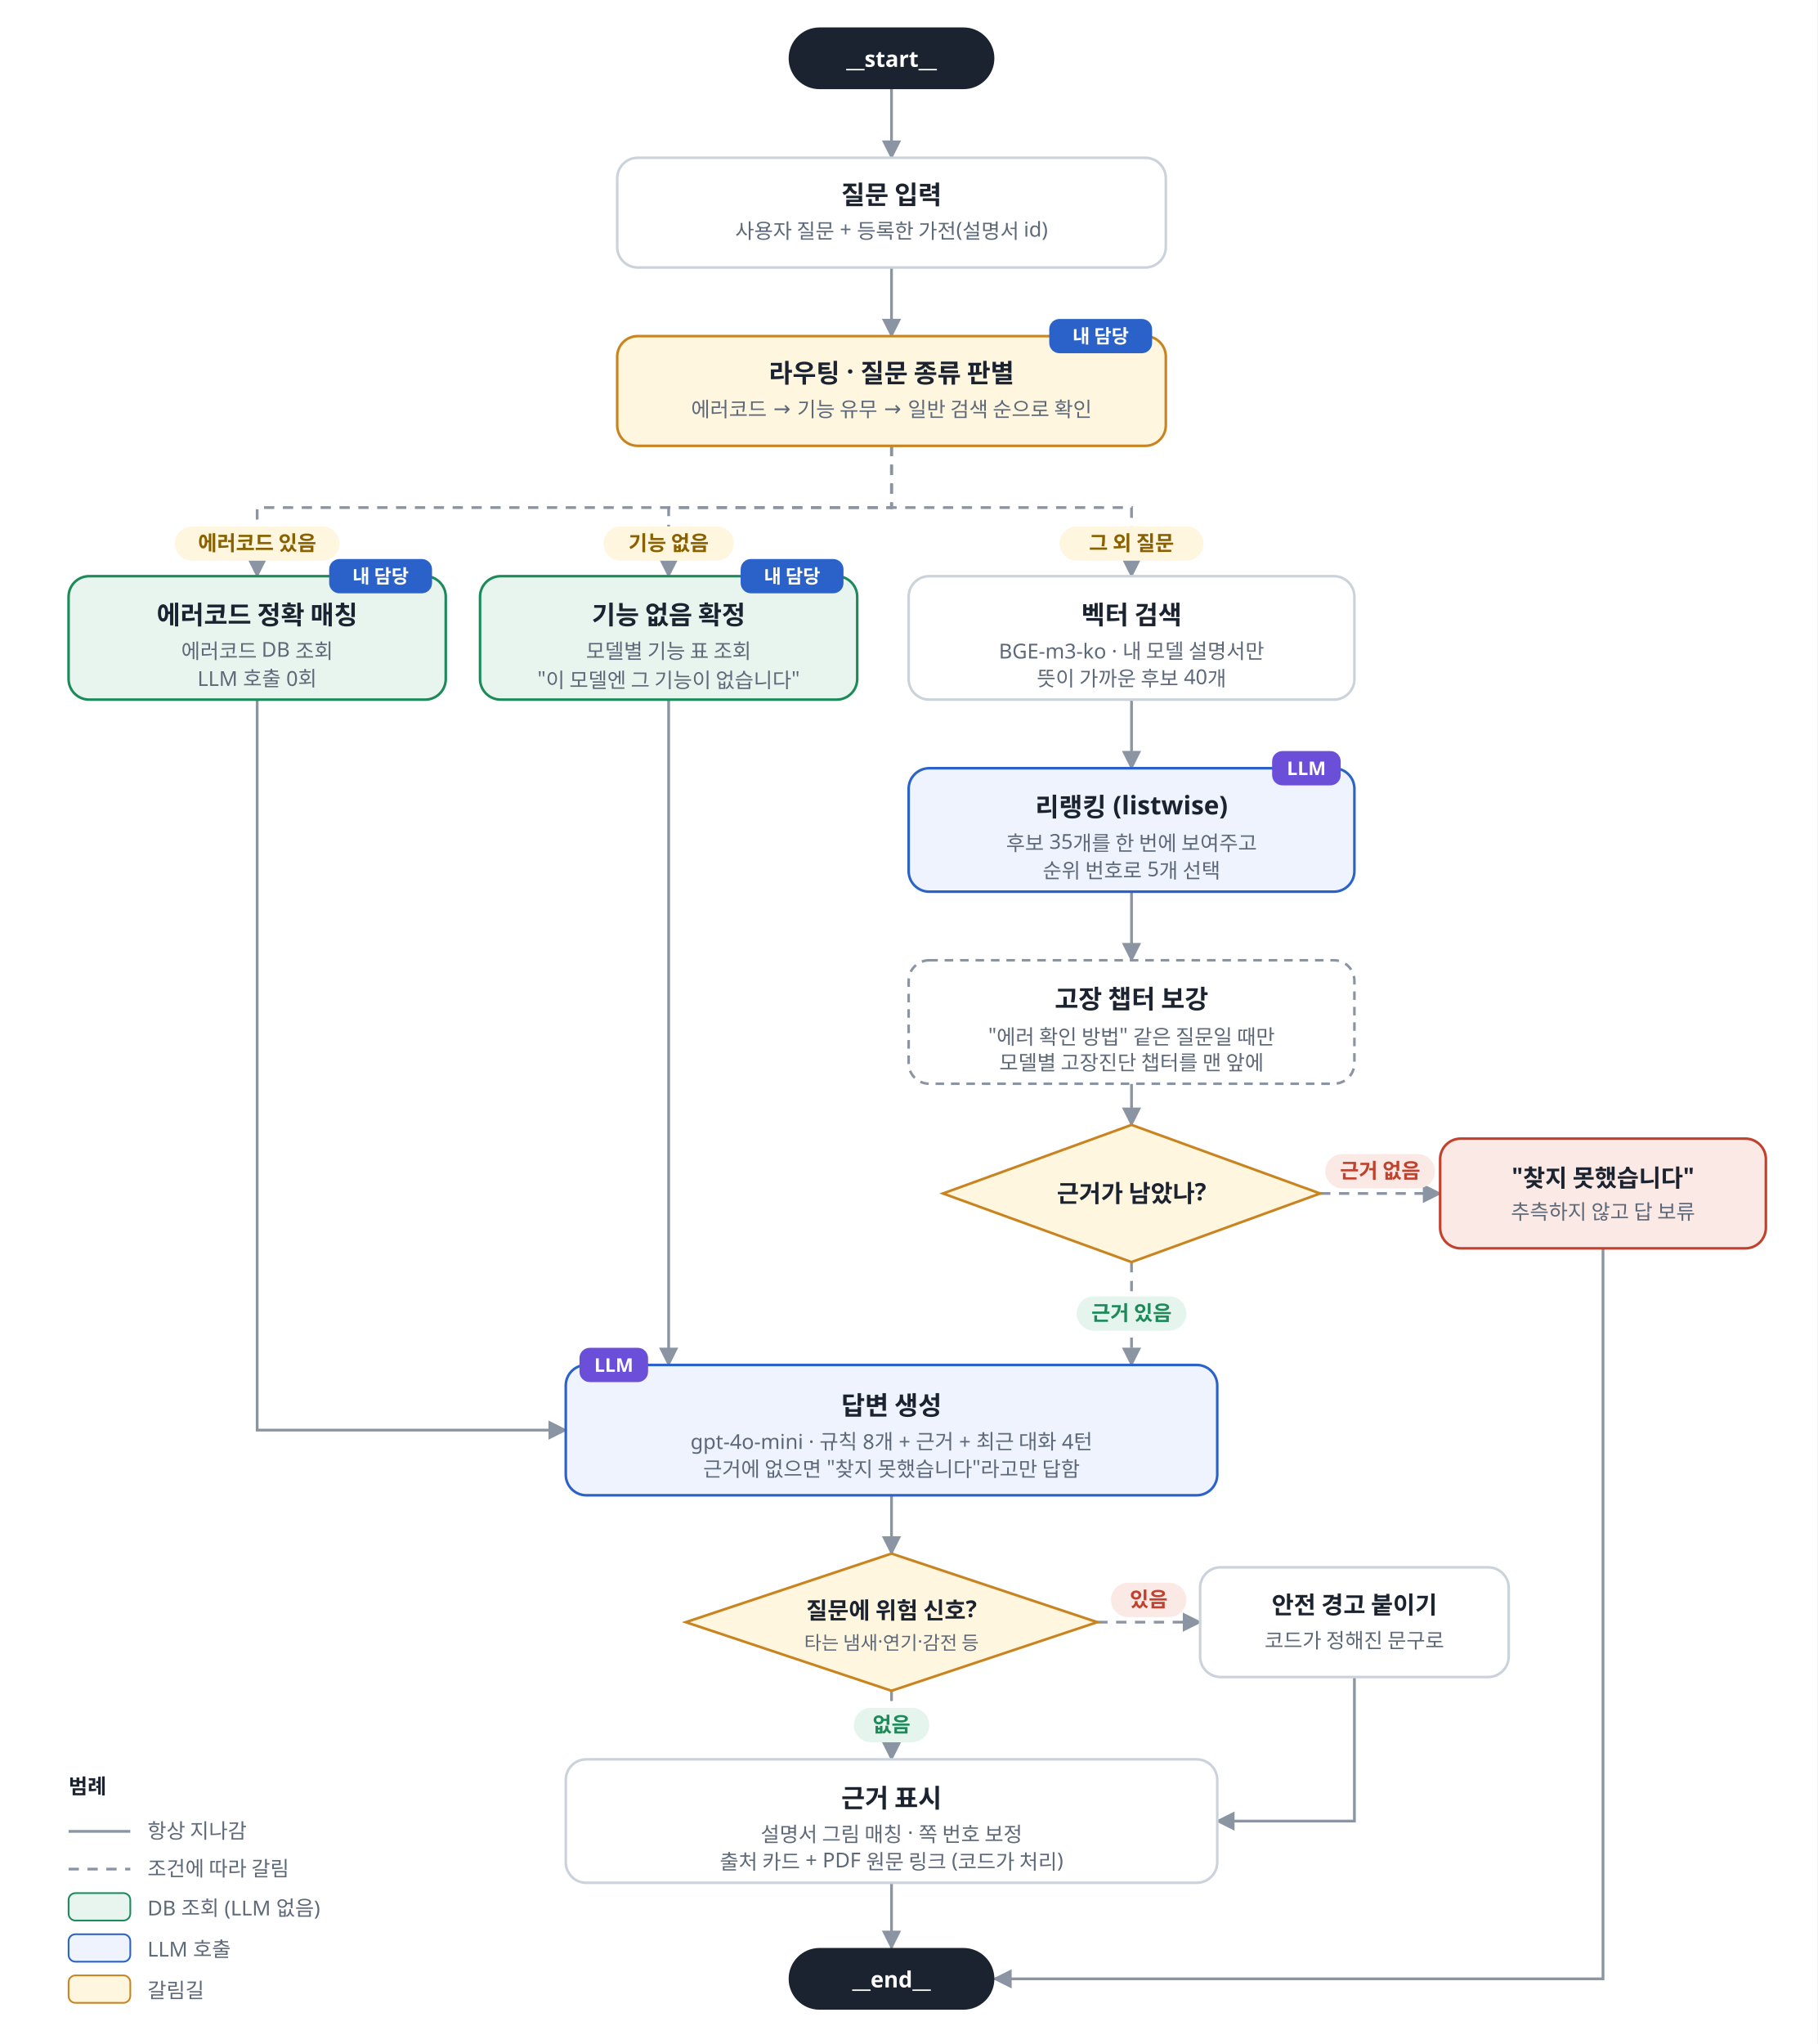
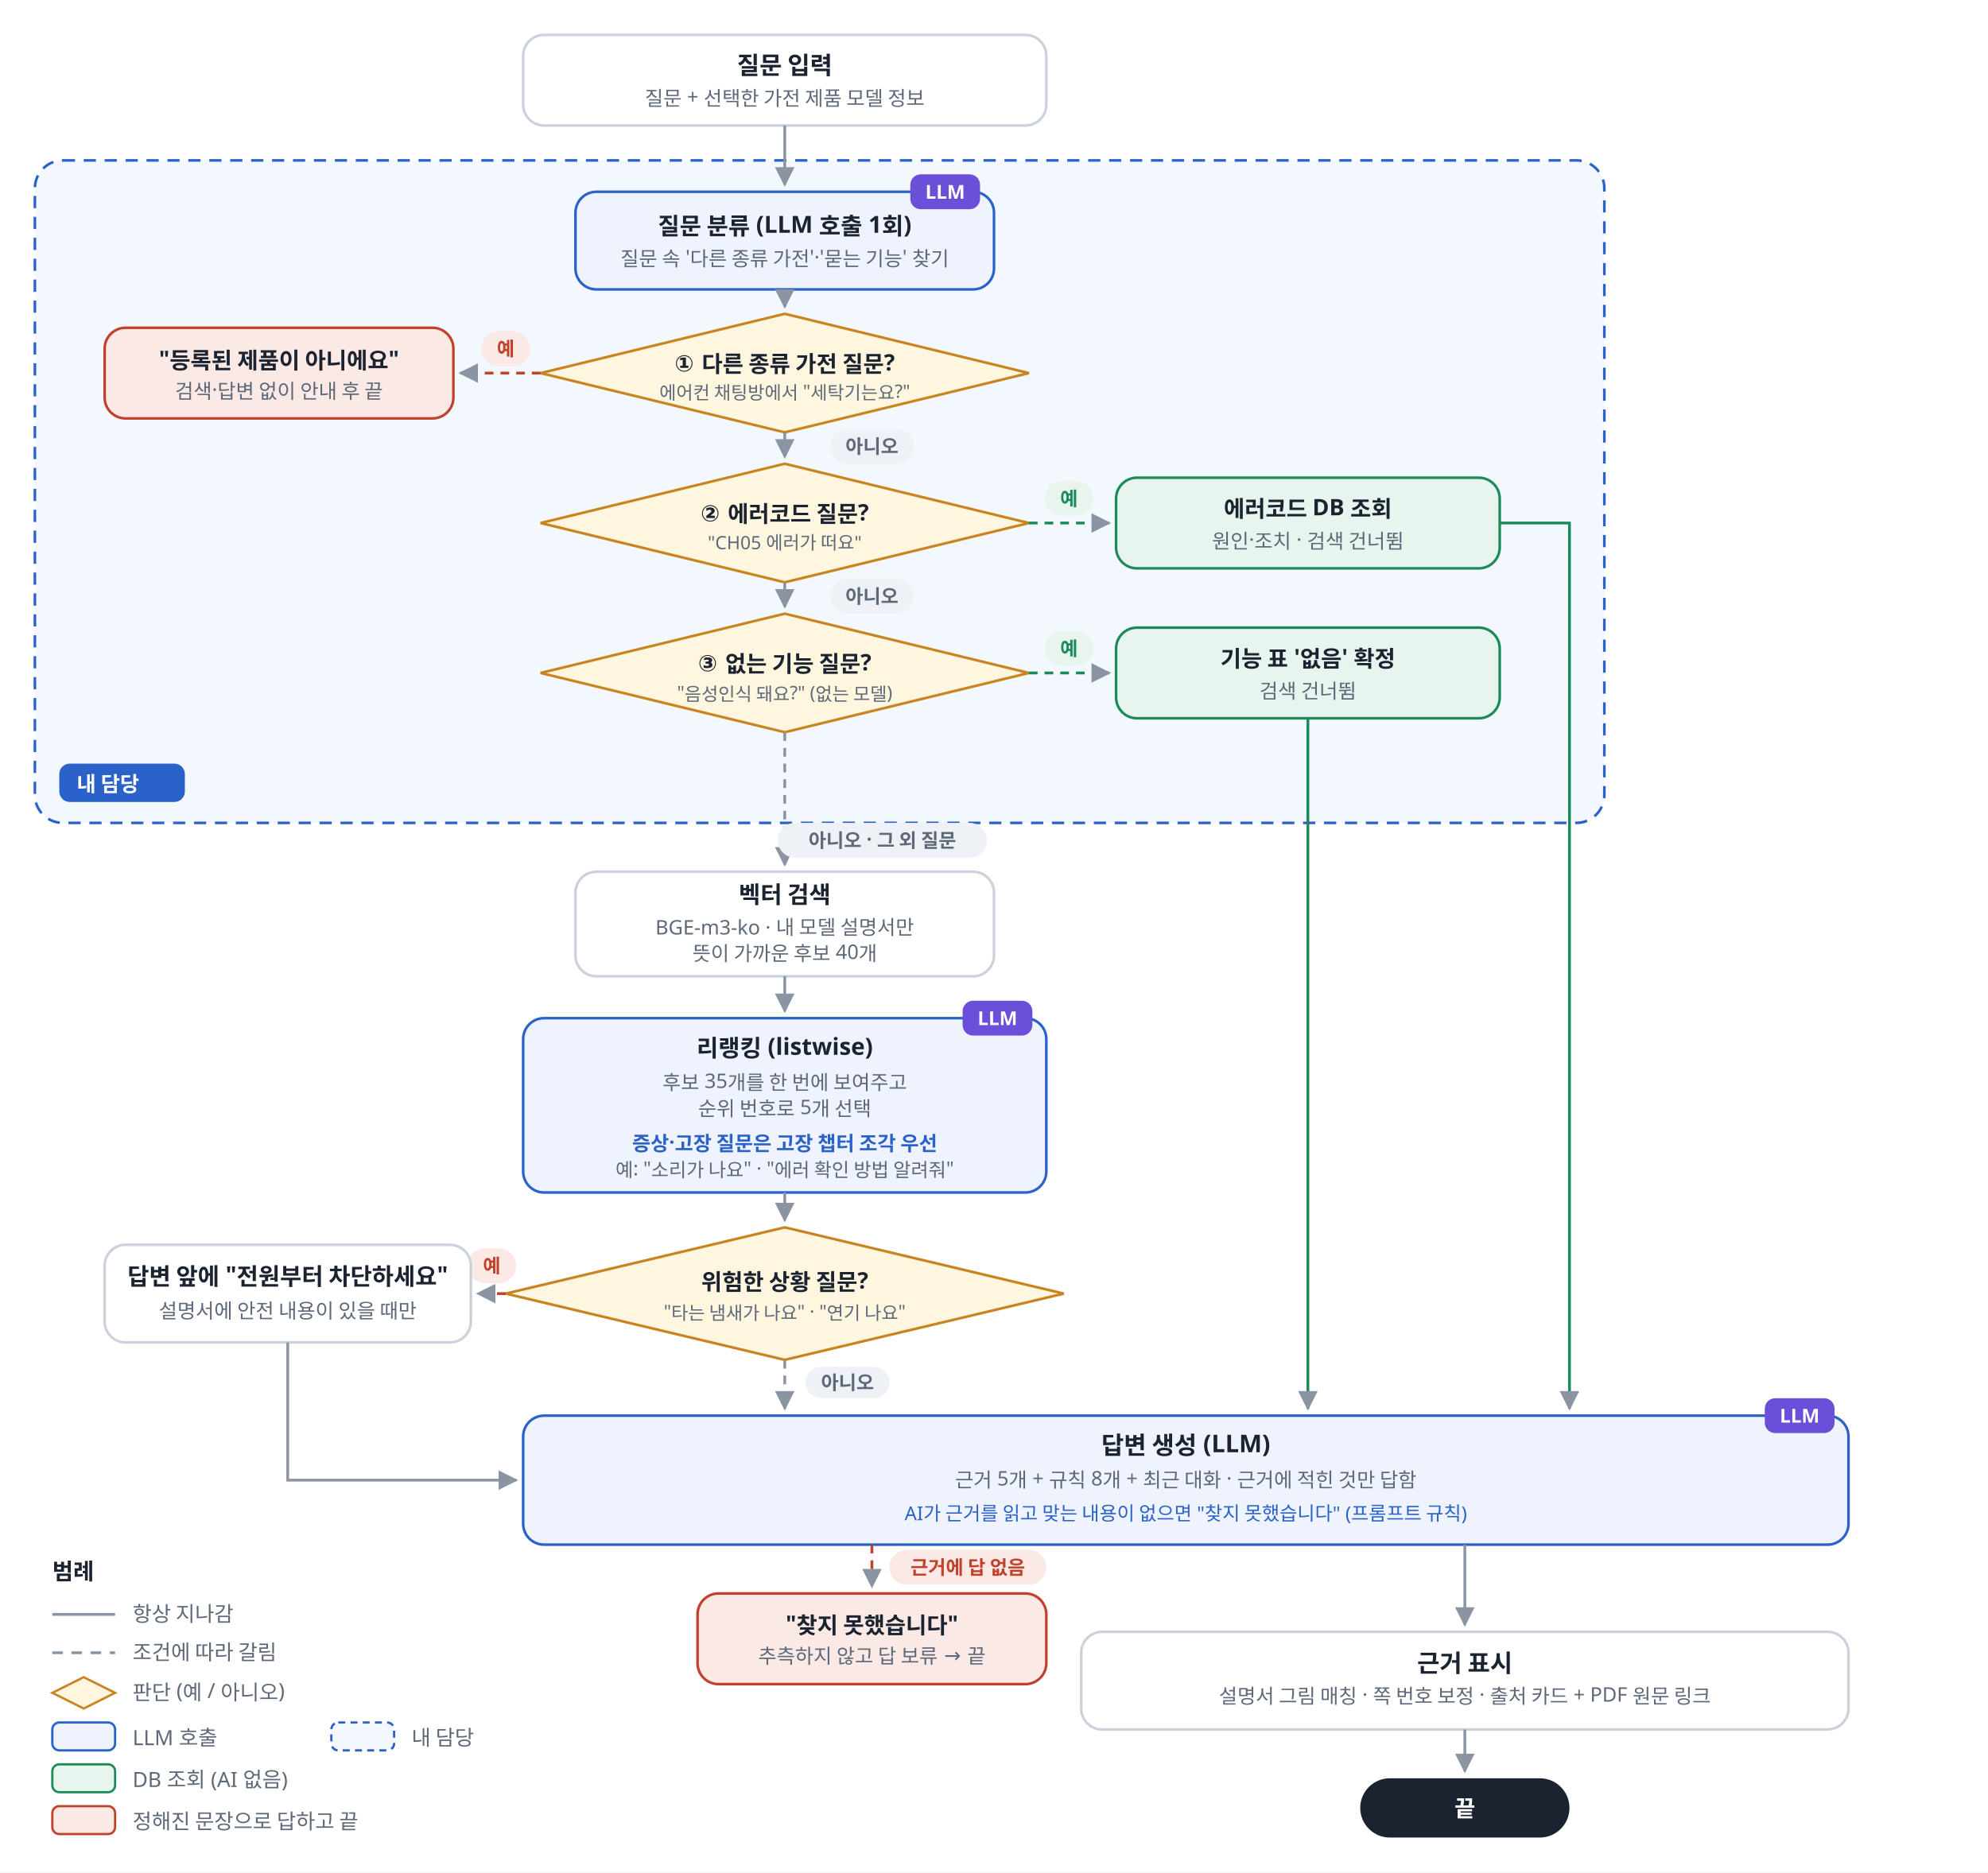
- <svg xmlns="http://www.w3.org/2000/svg" width="1060" height="1192" viewBox="0 84 1060 1192" font-family="Noto Sans KR, Apple SD Gothic Neo, sans-serif">
+ <svg xmlns="http://www.w3.org/2000/svg" width="1140" height="1074" viewBox="0 0 1140 1074" font-family="Noto Sans KR, Apple SD Gothic Neo, sans-serif">
  <defs>
-     <marker id="arrow" viewBox="0 0 10 10" refX="9" refY="5" markerWidth="7" markerHeight="7" orient="auto-start-reverse">
+     <marker id="ar" viewBox="0 0 10 10" refX="9" refY="5" markerWidth="7" markerHeight="7" orient="auto-start-reverse">
      <path d="M0 0 L10 5 L0 10 z" fill="#8A94A3" />
    </marker>
  </defs>
-   <rect y="84" width="1060" height="1192" fill="#FFFFFF" />
-   <g fill="none" stroke="#8A94A3" stroke-width="1.6" marker-end="url(#arrow)">
-     <path d="M520 136 V176" />
-     <path d="M520 240 V280" />
-     <path d="M520 344 V380 H150 V420" stroke-dasharray="6 5" />
-     <path d="M520 344 V380 H390 V420" stroke-dasharray="6 5" />
-     <path d="M520 344 V380 H660 V420" stroke-dasharray="6 5" />
-     <path d="M660 492 V532" />
-     <path d="M660 604 V644" />
-     <path d="M660 716 V740" />
-     <path d="M770 780 H840" stroke-dasharray="6 5" />
-     <path d="M660 820 V880" stroke-dasharray="6 5" />
-     <path d="M150 492 V918 H330" />
-     <path d="M390 492 V880" />
-     <path d="M520 956 V990" />
-     <path d="M640 1030 H700" stroke-dasharray="6 5" />
-     <path d="M520 1070 V1110" stroke-dasharray="6 5" />
-     <path d="M790 1062 V1146 H710" />
-     <path d="M520 1182 V1220" />
-     <path d="M935 812 V1238 H580" />
-   </g>
-   <g font-size="12" font-weight="600" text-anchor="middle">
-     <rect x="102" y="391" width="96" height="20" rx="10" fill="#FFF6E0" />
-     <text x="150" y="405" fill="#8A6100">에러코드 있음</text>
-     <rect x="352" y="391" width="76" height="20" rx="10" fill="#FFF6E0" />
-     <text x="390" y="405" fill="#8A6100">기능 없음</text>
-     <rect x="618" y="391" width="84" height="20" rx="10" fill="#FFF6E0" />
-     <text x="660" y="405" fill="#8A6100">그 외 질문</text>
-     <rect x="773" y="757" width="64" height="20" rx="10" fill="#FBE9E5" />
-     <text x="805" y="771" fill="#C2412D">근거 없음</text>
-     <rect x="628" y="840" width="64" height="20" rx="10" fill="#E5F4EC" />
-     <text x="660" y="854" fill="#1D8A5A">근거 있음</text>
-     <rect x="648" y="1007" width="44" height="20" rx="10" fill="#FBE9E5" />
-     <text x="670" y="1021" fill="#C2412D">있음</text>
-     <rect x="498" y="1080" width="44" height="20" rx="10" fill="#E5F4EC" />
-     <text x="520" y="1094" fill="#1D8A5A">없음</text>
-   </g>
-   <rect x="460" y="100" width="120" height="36" rx="18" fill="#1B2330" />
-   <text x="520" y="123" font-size="13" font-weight="700" fill="#FFFFFF" text-anchor="middle">__start__</text>
-   <rect x="360" y="176" width="320" height="64" rx="12" fill="#FFFFFF" stroke="#CBD2DC" stroke-width="1.5" />
-   <text x="520" y="203" font-size="15" font-weight="700" fill="#1B2330" text-anchor="middle">질문 입력</text>
-   <text x="520" y="223" font-size="12" fill="#5D6878" text-anchor="middle">사용자 질문 + 등록한 가전(설명서 id)</text>
-   <rect x="360" y="280" width="320" height="64" rx="12" fill="#FFF6E0" stroke="#C98420" stroke-width="1.5" />
-   <text x="520" y="307" font-size="15" font-weight="700" fill="#1B2330" text-anchor="middle">라우팅 · 질문 종류 판별</text>
-   <text x="520" y="327" font-size="12" fill="#5D6878" text-anchor="middle">에러코드 → 기능 유무 → 일반 검색 순으로 확인</text>
-   <rect x="612" y="270" width="60" height="20" rx="6" fill="#2A62C9" />
-   <text x="642" y="284" font-size="11" font-weight="700" fill="#FFFFFF" text-anchor="middle">내 담당</text>
-   <rect x="40" y="420" width="220" height="72" rx="12" fill="#E8F5EE" stroke="#1D8A5A" stroke-width="1.5" />
-   <text x="150" y="448" font-size="15" font-weight="700" fill="#1B2330" text-anchor="middle">에러코드 정확 매칭</text>
-   <text x="150" y="468" font-size="12" fill="#5D6878" text-anchor="middle">에러코드 DB 조회</text>
-   <text x="150" y="484" font-size="12" fill="#5D6878" text-anchor="middle">LLM 호출 0회</text>
-   <rect x="192" y="410" width="60" height="20" rx="6" fill="#2A62C9" />
-   <text x="222" y="424" font-size="11" font-weight="700" fill="#FFFFFF" text-anchor="middle">내 담당</text>
-   <rect x="280" y="420" width="220" height="72" rx="12" fill="#E8F5EE" stroke="#1D8A5A" stroke-width="1.5" />
-   <text x="390" y="448" font-size="15" font-weight="700" fill="#1B2330" text-anchor="middle">기능 없음 확정</text>
-   <text x="390" y="468" font-size="12" fill="#5D6878" text-anchor="middle">모델별 기능 표 조회</text>
-   <text x="390" y="484" font-size="12" fill="#5D6878" text-anchor="middle">"이 모델엔 그 기능이 없습니다"</text>
-   <rect x="432" y="410" width="60" height="20" rx="6" fill="#2A62C9" />
-   <text x="462" y="424" font-size="11" font-weight="700" fill="#FFFFFF" text-anchor="middle">내 담당</text>
-   <rect x="530" y="420" width="260" height="72" rx="12" fill="#FFFFFF" stroke="#CBD2DC" stroke-width="1.5" />
-   <text x="660" y="448" font-size="15" font-weight="700" fill="#1B2330" text-anchor="middle">벡터 검색</text>
-   <text x="660" y="468" font-size="12" fill="#5D6878" text-anchor="middle">BGE-m3-ko · 내 모델 설명서만</text>
-   <text x="660" y="484" font-size="12" fill="#5D6878" text-anchor="middle">뜻이 가까운 후보 40개</text>
-   <rect x="530" y="532" width="260" height="72" rx="12" fill="#EEF3FD" stroke="#2A62C9" stroke-width="1.5" />
-   <text x="660" y="560" font-size="15" font-weight="700" fill="#1B2330" text-anchor="middle">리랭킹 (listwise)</text>
-   <text x="660" y="580" font-size="12" fill="#5D6878" text-anchor="middle">후보 35개를 한 번에 보여주고</text>
-   <text x="660" y="596" font-size="12" fill="#5D6878" text-anchor="middle">순위 번호로 5개 선택</text>
-   <rect x="742" y="522" width="40" height="20" rx="6" fill="#6B4FD8" />
-   <text x="762" y="536" font-size="11" font-weight="700" fill="#FFFFFF" text-anchor="middle">LLM</text>
-   <rect x="530" y="644" width="260" height="72" rx="12" fill="#FFFFFF" stroke="#8A94A3" stroke-width="1.5" stroke-dasharray="5 4" />
-   <text x="660" y="672" font-size="15" font-weight="700" fill="#1B2330" text-anchor="middle">고장 챕터 보강</text>
-   <text x="660" y="692" font-size="12" fill="#5D6878" text-anchor="middle">"에러 확인 방법" 같은 질문일 때만</text>
-   <text x="660" y="708" font-size="12" fill="#5D6878" text-anchor="middle">모델별 고장진단 챕터를 맨 앞에</text>
-   <path d="M660 740 L770 780 L660 820 L550 780 Z" fill="#FFF6E0" stroke="#C98420" stroke-width="1.5" />
-   <text x="660" y="785" font-size="14" font-weight="700" fill="#1B2330" text-anchor="middle">근거가 남았나?</text>
-   <rect x="840" y="748" width="190" height="64" rx="12" fill="#FBE9E5" stroke="#C2412D" stroke-width="1.5" />
-   <text x="935" y="775" font-size="14" font-weight="700" fill="#1B2330" text-anchor="middle">"찾지 못했습니다"</text>
-   <text x="935" y="795" font-size="12" fill="#5D6878" text-anchor="middle">추측하지 않고 답 보류</text>
-   <rect x="330" y="880" width="380" height="76" rx="12" fill="#EEF3FD" stroke="#2A62C9" stroke-width="1.5" />
-   <text x="520" y="909" font-size="15" font-weight="700" fill="#1B2330" text-anchor="middle">답변 생성</text>
-   <text x="520" y="929" font-size="12" fill="#5D6878" text-anchor="middle">gpt-4o-mini · 규칙 8개 + 근거 + 최근 대화 4턴</text>
-   <text x="520" y="945" font-size="12" fill="#5D6878" text-anchor="middle">근거에 없으면 "찾지 못했습니다"라고만 답함</text>
-   <rect x="338" y="870" width="40" height="20" rx="6" fill="#6B4FD8" />
-   <text x="358" y="884" font-size="11" font-weight="700" fill="#FFFFFF" text-anchor="middle">LLM</text>
-   <path d="M520 990 L640 1030 L520 1070 L400 1030 Z" fill="#FFF6E0" stroke="#C98420" stroke-width="1.5" />
-   <text x="520" y="1028" font-size="13.5" font-weight="700" fill="#1B2330" text-anchor="middle">질문에 위험 신호?</text>
-   <text x="520" y="1046" font-size="11" fill="#5D6878" text-anchor="middle">타는 냄새·연기·감전 등</text>
-   <rect x="700" y="998" width="180" height="64" rx="12" fill="#FFFFFF" stroke="#CBD2DC" stroke-width="1.5" />
-   <text x="790" y="1025" font-size="14" font-weight="700" fill="#1B2330" text-anchor="middle">안전 경고 붙이기</text>
-   <text x="790" y="1045" font-size="12" fill="#5D6878" text-anchor="middle">코드가 정해진 문구로</text>
-   <rect x="330" y="1110" width="380" height="72" rx="12" fill="#FFFFFF" stroke="#CBD2DC" stroke-width="1.5" />
-   <text x="520" y="1138" font-size="15" font-weight="700" fill="#1B2330" text-anchor="middle">근거 표시</text>
-   <text x="520" y="1158" font-size="12" fill="#5D6878" text-anchor="middle">설명서 그림 매칭 · 쪽 번호 보정</text>
-   <text x="520" y="1174" font-size="12" fill="#5D6878" text-anchor="middle">출처 카드 + PDF 원문 링크 (코드가 처리)</text>
-   <rect x="460" y="1220" width="120" height="36" rx="18" fill="#1B2330" />
-   <text x="520" y="1243" font-size="13" font-weight="700" fill="#FFFFFF" text-anchor="middle">__end__</text>
+   <rect width="1140" height="1074" fill="#FFFFFF" />
+   <rect x="20" y="92" width="900" height="380" rx="16" fill="#F3F7FE" stroke="#2A62C9" stroke-width="1.5" stroke-dasharray="7 5" />
+   <rect x="34" y="438" width="72" height="22" rx="6" fill="#2A62C9" />
+   <text x="44" y="454" font-size="12" font-weight="700" fill="#FFFFFF">내 담당</text>
+   <rect x="300" y="20" width="300" height="52" rx="12" fill="#FFFFFF" stroke="#CBD2DC" stroke-width="1.5" />
+   <text x="450.0" y="42.5" font-size="14" font-weight="700" fill="#1B2330" text-anchor="middle">질문 입력</text>
+   <text x="450.0" y="60.5" font-size="11.5" fill="#5D6878" text-anchor="middle">질문 + 선택한 가전 제품 모델 정보</text>
+   <path d="M450 72 V106" fill="none" stroke="#8A94A3" stroke-width="1.6" marker-end="url(#ar)" />
+   <rect x="330" y="110" width="240" height="56" rx="12" fill="#EEF3FD" stroke="#2A62C9" stroke-width="1.5" />
+   <text x="450.0" y="134.5" font-size="13.5" font-weight="700" fill="#1B2330" text-anchor="middle">질문 분류 (LLM 호출 1회)</text>
+   <text x="450.0" y="152.5" font-size="11.5" fill="#5D6878" text-anchor="middle">질문 속 '다른 종류 가전'·'묻는 기능' 찾기</text>
+   <rect x="522" y="100" width="40" height="20" rx="6" fill="#6B4FD8" />
+   <text x="542" y="114" font-size="11" font-weight="700" fill="#FFFFFF" text-anchor="middle">LLM</text>
+   <path d="M450 166 V176" fill="none" stroke="#8A94A3" stroke-width="1.6" marker-end="url(#ar)" />
+   <path d="M450 180 L590 214 L450 248 L310 214 Z" fill="#FFF6E0" stroke="#C98420" stroke-width="1.5" />
+   <text x="450" y="213" font-size="13" font-weight="700" fill="#1B2330" text-anchor="middle">① 다른 종류 가전 질문?</text>
+   <text x="450" y="229" font-size="10.5" fill="#5D6878" text-anchor="middle">에어컨 채팅방에서 "세탁기는요?"</text>
+   <path d="M450 266 L590 300 L450 334 L310 300 Z" fill="#FFF6E0" stroke="#C98420" stroke-width="1.5" />
+   <text x="450" y="299" font-size="13" font-weight="700" fill="#1B2330" text-anchor="middle">② 에러코드 질문?</text>
+   <text x="450" y="315" font-size="10.5" fill="#5D6878" text-anchor="middle">"CH05 에러가 떠요"</text>
+   <path d="M450 352 L590 386 L450 420 L310 386 Z" fill="#FFF6E0" stroke="#C98420" stroke-width="1.5" />
+   <text x="450" y="385" font-size="13" font-weight="700" fill="#1B2330" text-anchor="middle">③ 없는 기능 질문?</text>
+   <text x="450" y="401" font-size="10.5" fill="#5D6878" text-anchor="middle">"음성인식 돼요?" (없는 모델)</text>
+   <path d="M450 248 V262" fill="none" stroke="#8A94A3" stroke-width="1.6" stroke-dasharray="5 4" marker-end="url(#ar)" />
+   <rect x="476.0" y="246" width="48" height="20" rx="10" fill="#EEF1F5" />
+   <text x="500" y="260" font-size="11" font-weight="700" fill="#5D6878" text-anchor="middle">아니오</text>
+   <path d="M450 334 V348" fill="none" stroke="#8A94A3" stroke-width="1.6" stroke-dasharray="5 4" marker-end="url(#ar)" />
+   <rect x="476.0" y="332" width="48" height="20" rx="10" fill="#EEF1F5" />
+   <text x="500" y="346" font-size="11" font-weight="700" fill="#5D6878" text-anchor="middle">아니오</text>
+   <path d="M310 214 H264" fill="none" stroke="#C2412D" stroke-width="1.6" stroke-dasharray="5 4" marker-end="url(#ar)" />
+   <rect x="276.0" y="190" width="28" height="20" rx="10" fill="#FBE9E5" />
+   <text x="290" y="204" font-size="11" font-weight="700" fill="#C2412D" text-anchor="middle">예</text>
+   <rect x="60" y="188" width="200" height="52" rx="12" fill="#FBE9E5" stroke="#C2412D" stroke-width="1.5" />
+   <text x="160.0" y="210.5" font-size="13" font-weight="700" fill="#1B2330" text-anchor="middle">"등록된 제품이 아니에요"</text>
+   <text x="160.0" y="228.5" font-size="11.5" fill="#5D6878" text-anchor="middle">검색·답변 없이 안내 후 끝</text>
+   <path d="M590 300 H636" fill="none" stroke="#1D8A5A" stroke-width="1.6" stroke-dasharray="5 4" marker-end="url(#ar)" />
+   <rect x="599.0" y="276" width="28" height="20" rx="10" fill="#E8F5EE" />
+   <text x="613" y="290" font-size="11" font-weight="700" fill="#1D8A5A" text-anchor="middle">예</text>
+   <rect x="640" y="274" width="220" height="52" rx="12" fill="#E8F5EE" stroke="#1D8A5A" stroke-width="1.5" />
+   <text x="750.0" y="296.5" font-size="13" font-weight="700" fill="#1B2330" text-anchor="middle">에러코드 DB 조회</text>
+   <text x="750.0" y="314.5" font-size="11.5" fill="#5D6878" text-anchor="middle">원인·조치 · 검색 건너뜀</text>
+   <path d="M590 386 H636" fill="none" stroke="#1D8A5A" stroke-width="1.6" stroke-dasharray="5 4" marker-end="url(#ar)" />
+   <rect x="599.0" y="362" width="28" height="20" rx="10" fill="#E8F5EE" />
+   <text x="613" y="376" font-size="11" font-weight="700" fill="#1D8A5A" text-anchor="middle">예</text>
+   <rect x="640" y="360" width="220" height="52" rx="12" fill="#E8F5EE" stroke="#1D8A5A" stroke-width="1.5" />
+   <text x="750.0" y="382.5" font-size="13" font-weight="700" fill="#1B2330" text-anchor="middle">기능 표 '없음' 확정</text>
+   <text x="750.0" y="400.5" font-size="11.5" fill="#5D6878" text-anchor="middle">검색 건너뜀</text>
+   <path d="M450 420 V496" fill="none" stroke="#8A94A3" stroke-width="1.6" stroke-dasharray="5 4" marker-end="url(#ar)" />
+   <rect x="446.0" y="472" width="120" height="20" rx="10" fill="#EEF1F5" />
+   <text x="506" y="486" font-size="11" font-weight="700" fill="#5D6878" text-anchor="middle">아니오 · 그 외 질문</text>
+   <rect x="330" y="500" width="240" height="60" rx="12" fill="#FFFFFF" stroke="#CBD2DC" stroke-width="1.5" />
+   <text x="450.0" y="518.0" font-size="13.5" font-weight="700" fill="#1B2330" text-anchor="middle">벡터 검색</text>
+   <text x="450.0" y="536.0" font-size="11.5" fill="#5D6878" text-anchor="middle">BGE-m3-ko · 내 모델 설명서만</text>
+   <text x="450.0" y="551.0" font-size="11.5" fill="#5D6878" text-anchor="middle">뜻이 가까운 후보 40개</text>
+   <path d="M450 560 V580" fill="none" stroke="#8A94A3" stroke-width="1.6" marker-end="url(#ar)" />
+   <rect x="300" y="584" width="300" height="100" rx="12" fill="#EEF3FD" stroke="#2A62C9" stroke-width="1.5" />
+   <text x="450.0" y="606" font-size="13.5" font-weight="700" fill="#1B2330" text-anchor="middle">리랭킹 (listwise)</text>
+   <text x="450.0" y="625" font-size="11.5" fill="#5D6878" text-anchor="middle">후보 35개를 한 번에 보여주고</text>
+   <text x="450.0" y="640" font-size="11.5" fill="#5D6878" text-anchor="middle">순위 번호로 5개 선택</text>
+   <text x="450.0" y="660" font-size="11.5" font-weight="700" fill="#2A62C9" text-anchor="middle">증상·고장 질문은 고장 챕터 조각 우선</text>
+   <text x="450.0" y="675" font-size="11" fill="#5D6878" text-anchor="middle">예: "소리가 나요" · "에러 확인 방법 알려줘"</text>
+   <rect x="552" y="574" width="40" height="20" rx="6" fill="#6B4FD8" />
+   <text x="572" y="588" font-size="11" font-weight="700" fill="#FFFFFF" text-anchor="middle">LLM</text>
+   <path d="M450 684 V700" fill="none" stroke="#8A94A3" stroke-width="1.6" marker-end="url(#ar)" />
+   <path d="M860 300 H900 V808" fill="none" stroke="#1D8A5A" stroke-width="1.6" marker-end="url(#ar)" />
+   <path d="M750 412 V808" fill="none" stroke="#1D8A5A" stroke-width="1.6" marker-end="url(#ar)" />
+   <path d="M450 704 L610 742 L450 780 L290 742 Z" fill="#FFF6E0" stroke="#C98420" stroke-width="1.5" />
+   <text x="450" y="740" font-size="13" font-weight="700" fill="#1B2330" text-anchor="middle">위험한 상황 질문?</text>
+   <text x="450" y="756" font-size="10.5" fill="#5D6878" text-anchor="middle">"타는 냄새가 나요" · "연기 나요"</text>
+   <path d="M290 742 H274" fill="none" stroke="#C2412D" stroke-width="1.6" stroke-dasharray="5 4" marker-end="url(#ar)" />
+   <rect x="268" y="716" width="28" height="20" rx="10" fill="#FBE9E5" />
+   <text x="282" y="730" font-size="11" font-weight="700" fill="#C2412D" text-anchor="middle">예</text>
+   <rect x="60" y="714" width="210" height="56" rx="12" fill="#FFFFFF" stroke="#CBD2DC" stroke-width="1.5" />
+   <text x="165" y="737" font-size="13.5" font-weight="700" fill="#1B2330" text-anchor="middle">답변 앞에 "전원부터 차단하세요"</text>
+   <text x="165" y="756" font-size="11.5" fill="#5D6878" text-anchor="middle">설명서에 안전 내용이 있을 때만</text>
+   <path d="M165 770 V849 H296" fill="none" stroke="#8A94A3" stroke-width="1.6" marker-end="url(#ar)" />
+   <path d="M450 780 V808" fill="none" stroke="#8A94A3" stroke-width="1.6" stroke-dasharray="5 4" marker-end="url(#ar)" />
+   <rect x="462" y="784" width="48" height="18" rx="9" fill="#EEF1F5" />
+   <text x="486" y="797" font-size="11" font-weight="700" fill="#5D6878" text-anchor="middle">아니오</text>
+   <rect x="300" y="812" width="760" height="74" rx="12" fill="#EEF3FD" stroke="#2A62C9" stroke-width="1.5" />
+   <text x="680" y="834" font-size="14" font-weight="700" fill="#1B2330" text-anchor="middle">답변 생성 (LLM)</text>
+   <text x="680" y="853" font-size="11.5" fill="#5D6878" text-anchor="middle">근거 5개 + 규칙 8개 + 최근 대화 · 근거에 적힌 것만 답함</text>
+   <text x="680" y="872" font-size="11" fill="#2A62C9" text-anchor="middle">AI가 근거를 읽고 맞는 내용이 없으면 "찾지 못했습니다" (프롬프트 규칙)</text>
+   <rect x="1012" y="802" width="40" height="20" rx="6" fill="#6B4FD8" />
+   <text x="1032" y="816" font-size="11" font-weight="700" fill="#FFFFFF" text-anchor="middle">LLM</text>
+   <path d="M500 886 V910" fill="none" stroke="#C2412D" stroke-width="1.6" stroke-dasharray="5 4" marker-end="url(#ar)" />
+   <rect x="510" y="889" width="90" height="20" rx="10" fill="#FBE9E5" />
+   <text x="555" y="903" font-size="11" font-weight="700" fill="#C2412D" text-anchor="middle">근거에 답 없음</text>
+   <rect x="400" y="914" width="200" height="52" rx="12" fill="#FBE9E5" stroke="#C2412D" stroke-width="1.5" />
+   <text x="500" y="936" font-size="13" font-weight="700" fill="#1B2330" text-anchor="middle">"찾지 못했습니다"</text>
+   <text x="500" y="954" font-size="11.5" fill="#5D6878" text-anchor="middle">추측하지 않고 답 보류 → 끝</text>
+   <path d="M840 886 V932" fill="none" stroke="#8A94A3" stroke-width="1.6" marker-end="url(#ar)" />
+   <rect x="620" y="936" width="440" height="56" rx="12" fill="#FFFFFF" stroke="#CBD2DC" stroke-width="1.5" />
+   <text x="840" y="959" font-size="14" font-weight="700" fill="#1B2330" text-anchor="middle">근거 표시</text>
+   <text x="840" y="977" font-size="11.5" fill="#5D6878" text-anchor="middle">설명서 그림 매칭 · 쪽 번호 보정 · 출처 카드 + PDF 원문 링크</text>
+   <path d="M840 992 V1016" fill="none" stroke="#8A94A3" stroke-width="1.6" marker-end="url(#ar)" />
+   <rect x="780" y="1020" width="120" height="34" rx="17" fill="#1B2330" />
+   <text x="840" y="1042" font-size="13" font-weight="700" fill="#FFFFFF" text-anchor="middle">끝</text>
  <g font-size="12" fill="#5D6878">
-     <text x="40" y="1130" font-weight="700" fill="#1B2330">범례</text>
-     <line x1="40" y1="1152" x2="76" y2="1152" stroke="#8A94A3" stroke-width="1.6" />
-     <text x="86" y="1156">항상 지나감</text>
-     <line x1="40" y1="1174" x2="76" y2="1174" stroke="#8A94A3" stroke-width="1.6" stroke-dasharray="6 5" />
-     <text x="86" y="1178">조건에 따라 갈림</text>
-     <rect x="40" y="1188" width="36" height="16" rx="4" fill="#E8F5EE" stroke="#1D8A5A" />
-     <text x="86" y="1201">DB 조회 (LLM 없음)</text>
-     <rect x="40" y="1212" width="36" height="16" rx="4" fill="#EEF3FD" stroke="#2A62C9" />
-     <text x="86" y="1225">LLM 호출</text>
-     <rect x="40" y="1236" width="36" height="16" rx="4" fill="#FFF6E0" stroke="#C98420" />
-     <text x="86" y="1249">갈림길</text>
+     <text x="30" y="906" font-size="13" font-weight="700" fill="#1B2330">범례</text>
+     <line x1="30" y1="926" x2="66" y2="926" stroke="#8A94A3" stroke-width="1.6" />
+     <text x="76" y="930">항상 지나감</text>
+     <line x1="30" y1="948" x2="66" y2="948" stroke="#8A94A3" stroke-width="1.6" stroke-dasharray="6 5" />
+     <text x="76" y="952">조건에 따라 갈림</text>
+     <path d="M48 962 L66 971 L48 980 L30 971 Z" fill="#FFF6E0" stroke="#C98420" stroke-width="1.3" />
+     <text x="76" y="975">판단 (예 / 아니오)</text>
+     <rect x="30" y="988" width="36" height="16" rx="4" fill="#EEF3FD" stroke="#2A62C9" stroke-width="1.3" />
+     <text x="76" y="1001">LLM 호출</text>
+     <rect x="30" y="1012" width="36" height="16" rx="4" fill="#E8F5EE" stroke="#1D8A5A" stroke-width="1.3" />
+     <text x="76" y="1025">DB 조회 (AI 없음)</text>
+     <rect x="30" y="1036" width="36" height="16" rx="4" fill="#FBE9E5" stroke="#C2412D" stroke-width="1.3" />
+     <text x="76" y="1049">정해진 문장으로 답하고 끝</text>
+     <rect x="190" y="988" width="36" height="16" rx="4" fill="#F3F7FE" stroke="#2A62C9" stroke-width="1.3" stroke-dasharray="4 3" />
+     <text x="236" y="1001">내 담당</text>
  </g>
</svg>
